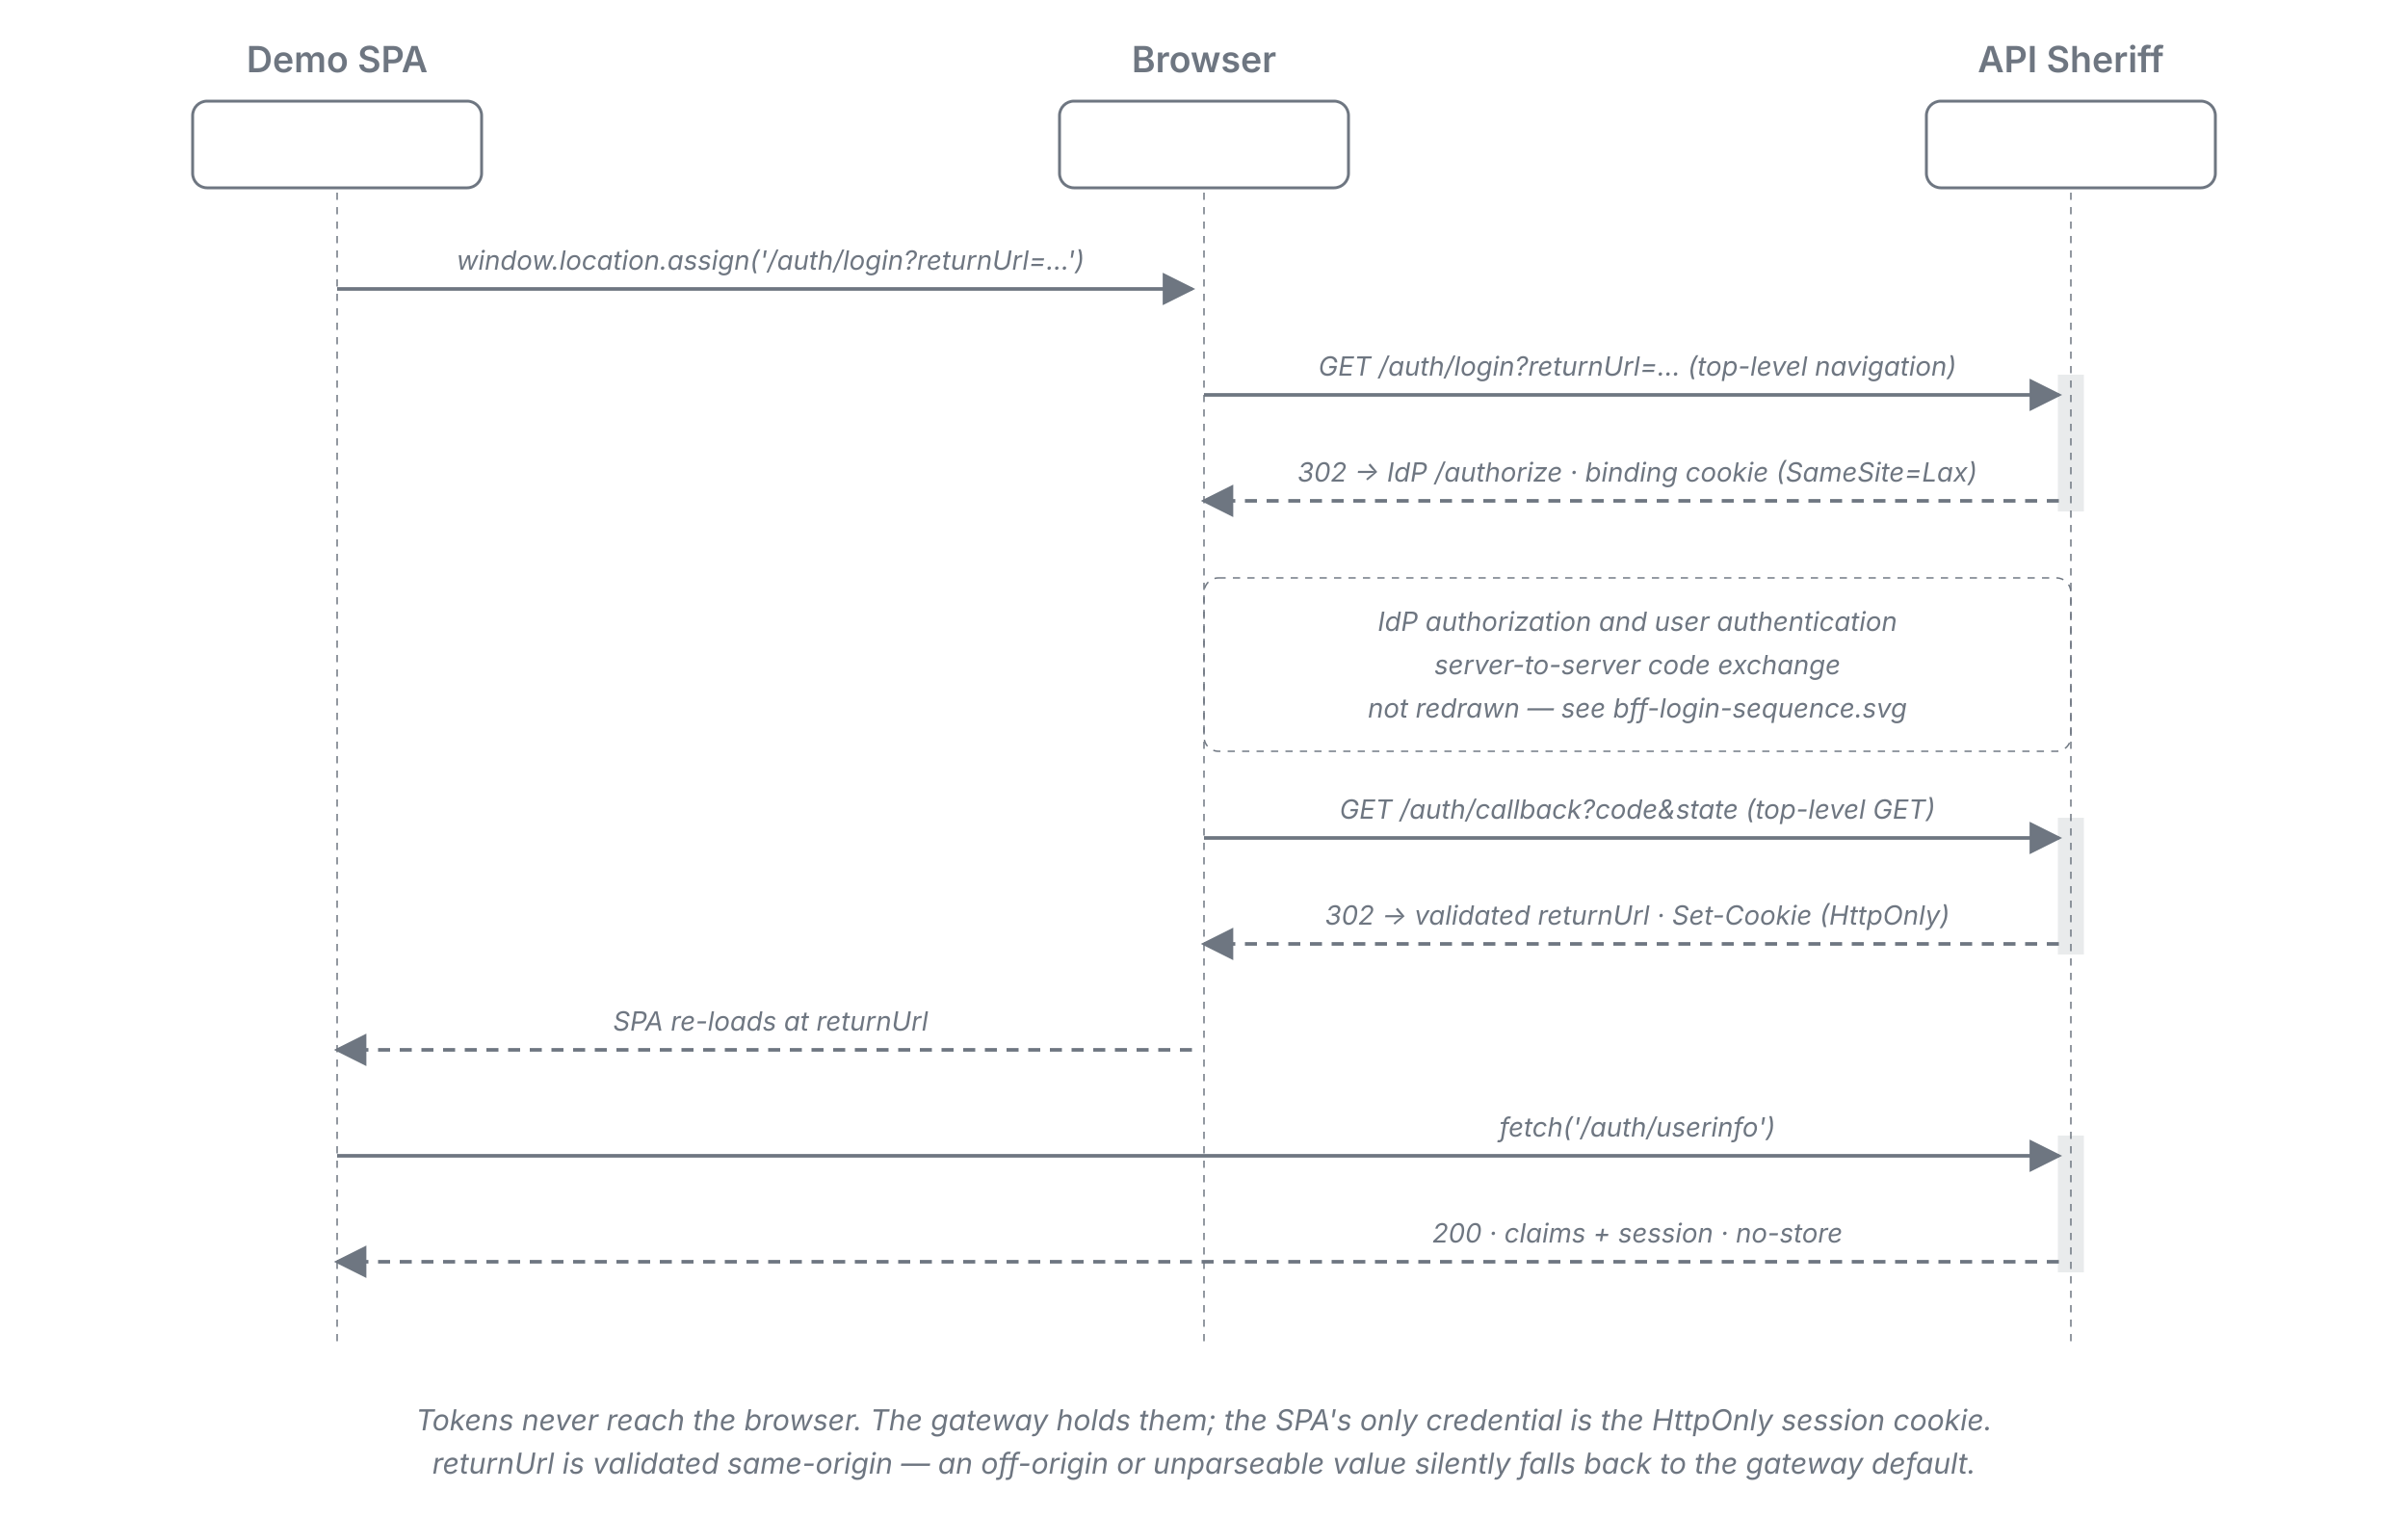
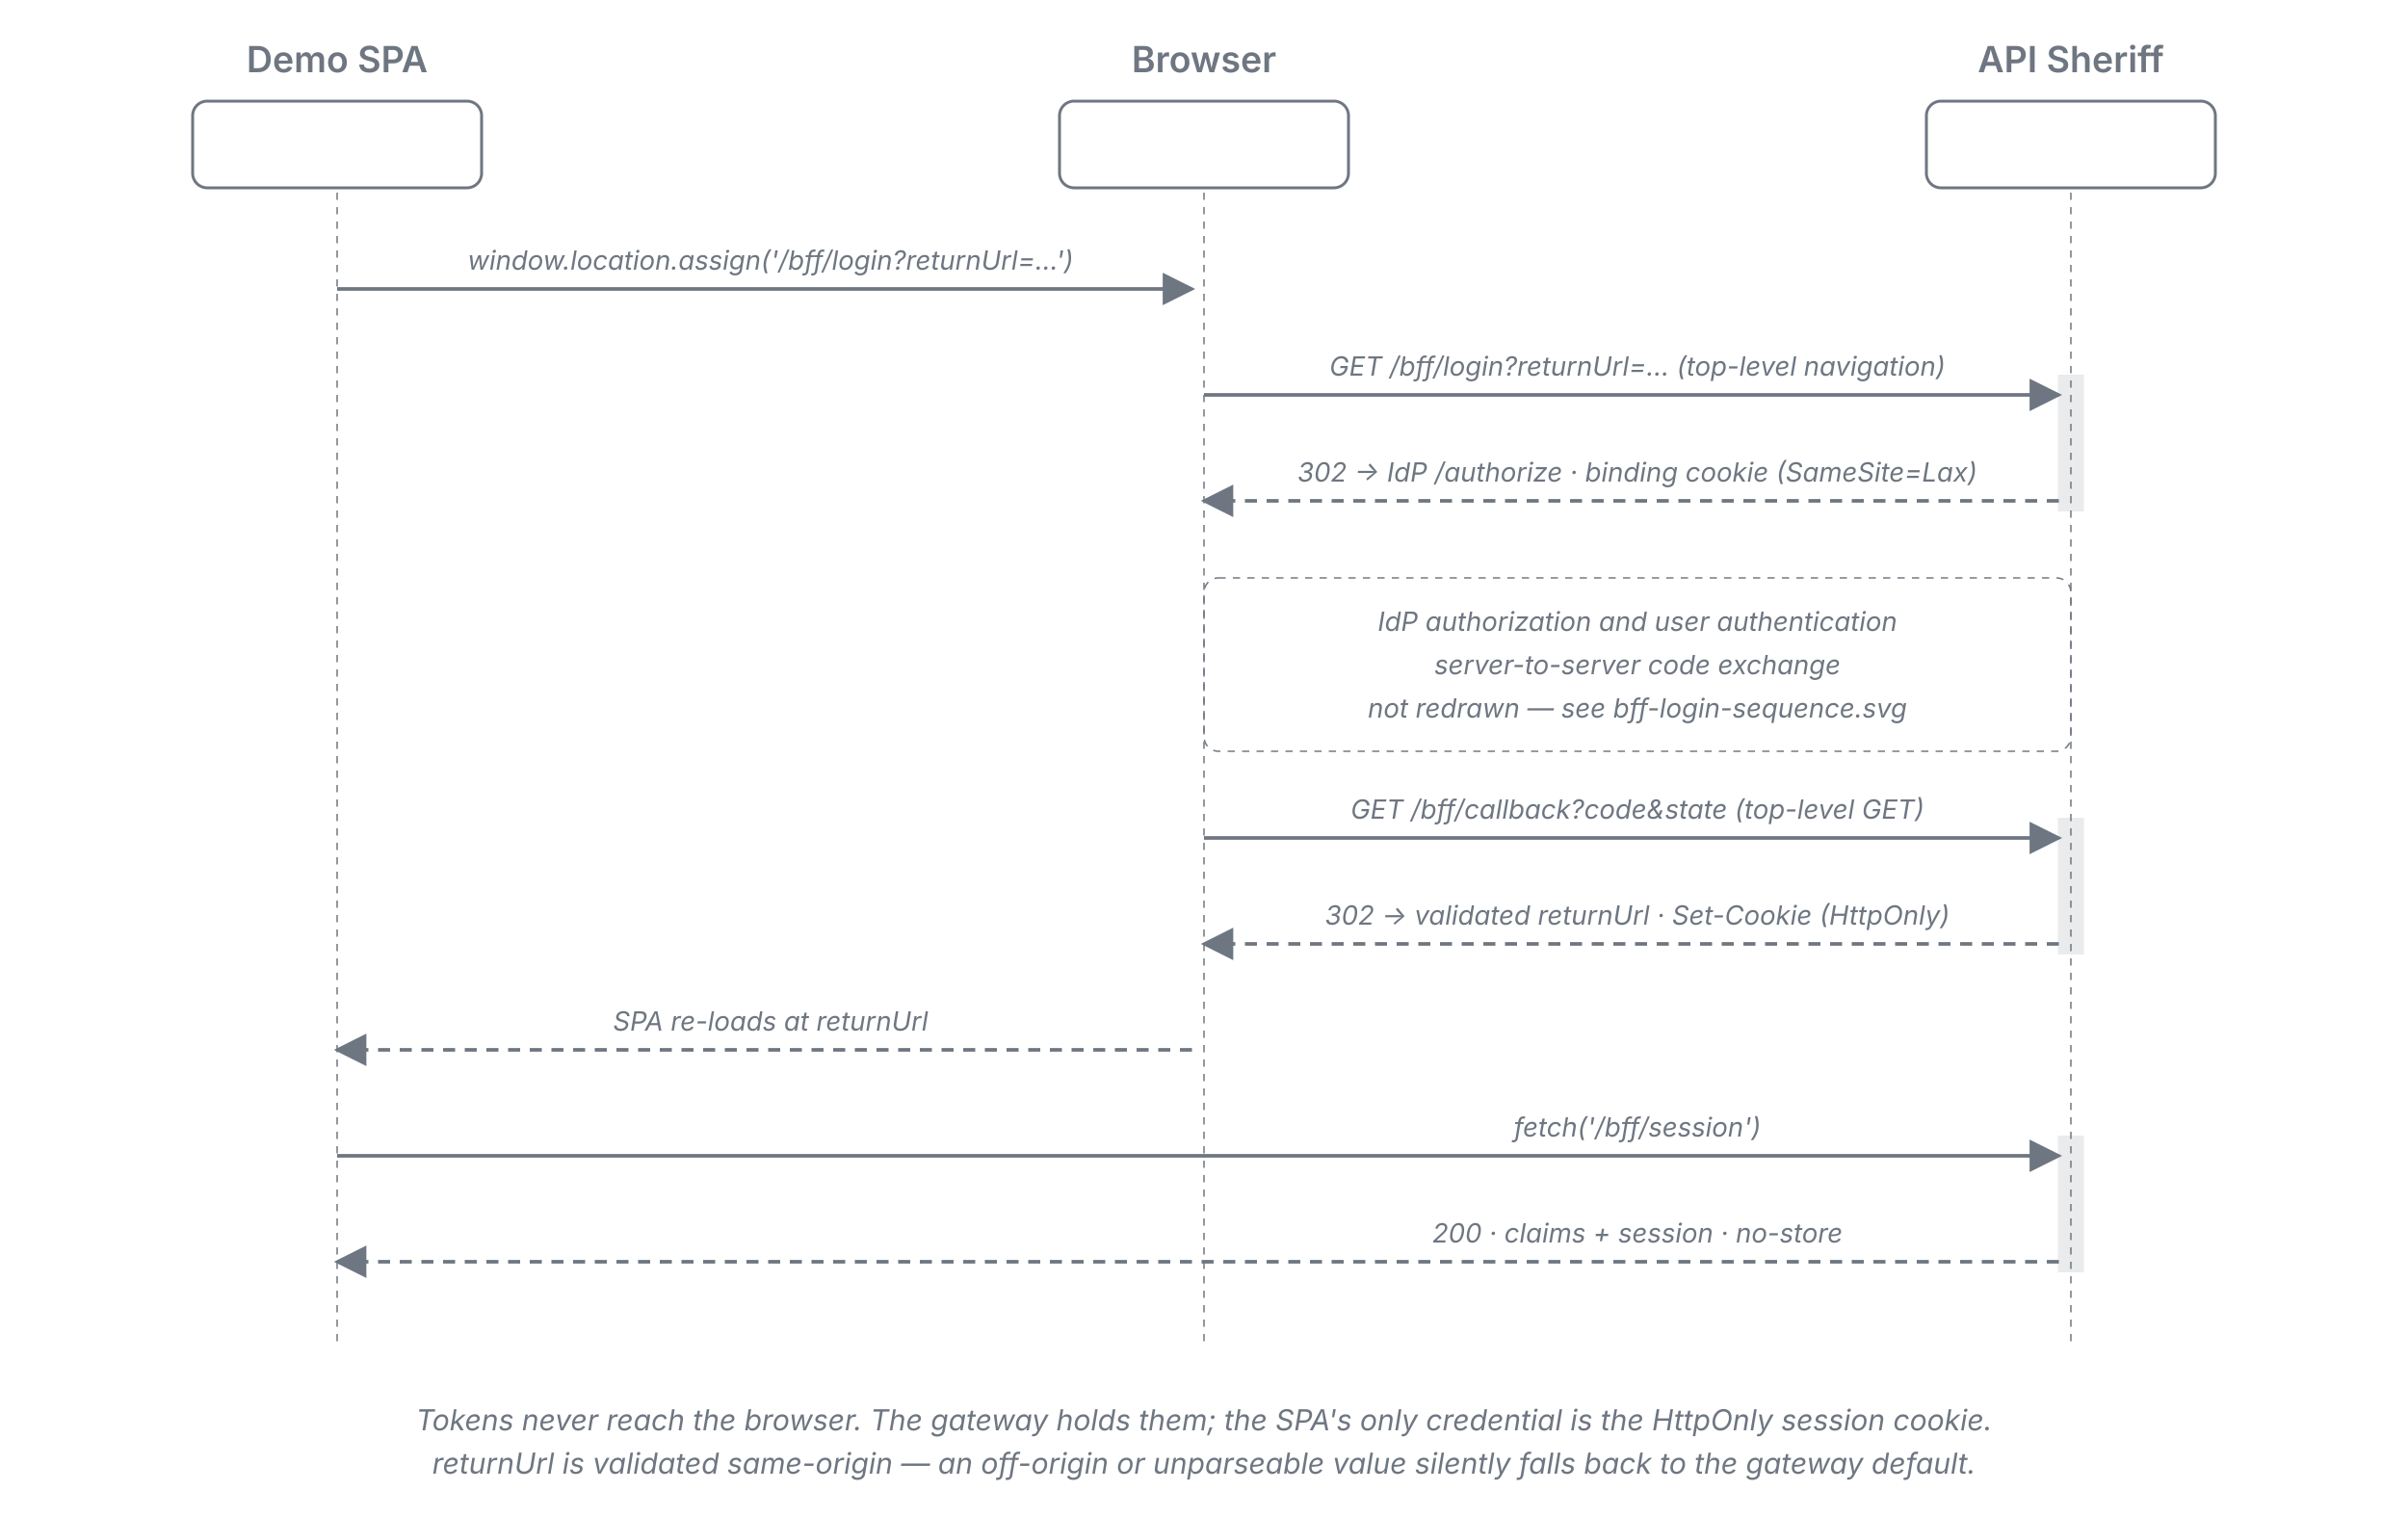
<svg xmlns="http://www.w3.org/2000/svg" viewBox="0 0 1000 630" role="img" aria-labelledby="title desc" font-family="ui-sans-serif, -apple-system, system-ui, 'Segoe UI', sans-serif">
  <defs>
    <marker id="arrow" viewBox="0 0 10 10" refX="9" refY="5" markerWidth="9" markerHeight="9" orient="auto">
      <path d="M0,0 L10,5 L0,10 z" class="arrow-fill" />
    </marker>
    <style>
      .col-header   { font-size: 15px; font-weight: 600; fill: #6e7681; text-anchor: middle; }
      .stroke       { stroke: #6e7681; stroke-width: 1.2; fill: none; }
      .sep          { stroke: #6e7681; stroke-width: 0.6; stroke-dasharray: 3 3; }
      .arrow        { stroke: #6e7681; stroke-width: 1.5; fill: none; }
      .arrow-return { stroke: #6e7681; stroke-width: 1.5; fill: none; stroke-dasharray: 5 4; }
      .arrow-fill   { fill: #6e7681; }
      .arrow-lbl    { font-size: 11px; fill: #6e7681; text-anchor: middle; font-style: italic; }
      .activation   { stroke: #6e7681; stroke-width: 0.8; fill: #6e7681; opacity: 0.15; }
      .caption      { font-size: 12px; fill: #6e7681; text-anchor: middle; font-style: italic; }
      .ref-frame    { stroke: #6e7681; stroke-width: 0.6; stroke-dasharray: 3 3; fill: none; }
    </style>
  </defs>
  <text x="140" y="30" class="col-header">Demo SPA</text>
  <rect class="stroke" x="80" y="42" width="120" height="36" rx="6" />
  <line class="sep" x1="140" y1="80" x2="140" y2="560" />
  <text x="500" y="30" class="col-header">Browser</text>
  <rect class="stroke" x="440" y="42" width="120" height="36" rx="6" />
  <line class="sep" x1="500" y1="80" x2="500" y2="560" />
  <text x="860" y="30" class="col-header">API Sheriff</text>
  <rect class="stroke" x="800" y="42" width="120" height="36" rx="6" />
  <line class="sep" x1="860" y1="80" x2="860" y2="560" />
  <rect class="activation" x="855" y="156" width="10" height="56" />
  <rect class="activation" x="855" y="340" width="10" height="56" />
  <rect class="activation" x="855" y="472" width="10" height="56" />
  <line class="arrow" x1="140" y1="120" x2="495" y2="120" marker-end="url(#arrow)" />
-   <text x="320" y="112" class="arrow-lbl">window.location.assign('/auth/login?returnUrl=…')</text>
+   <text x="320" y="112" class="arrow-lbl">window.location.assign('/bff/login?returnUrl=…')</text>
  <line class="arrow" x1="500" y1="164" x2="855" y2="164" marker-end="url(#arrow)" />
-   <text x="680" y="156" class="arrow-lbl">GET /auth/login?returnUrl=… (top-level navigation)</text>
+   <text x="680" y="156" class="arrow-lbl">GET /bff/login?returnUrl=… (top-level navigation)</text>
  <line class="arrow-return" x1="855" y1="208" x2="500" y2="208" marker-end="url(#arrow)" />
  <text x="680" y="200" class="arrow-lbl">302 → IdP /authorize · binding cookie (SameSite=Lax)</text>
  <rect class="ref-frame" x="500" y="240" width="360" height="72" rx="6" />
  <text x="680" y="262" class="arrow-lbl">IdP authorization and user authentication</text>
  <text x="680" y="280" class="arrow-lbl">server-to-server code exchange</text>
  <text x="680" y="298" class="arrow-lbl">not redrawn — see bff-login-sequence.svg</text>
  <line class="arrow" x1="500" y1="348" x2="855" y2="348" marker-end="url(#arrow)" />
-   <text x="680" y="340" class="arrow-lbl">GET /auth/callback?code&amp;state (top-level GET)</text>
+   <text x="680" y="340" class="arrow-lbl">GET /bff/callback?code&amp;state (top-level GET)</text>
  <line class="arrow-return" x1="855" y1="392" x2="500" y2="392" marker-end="url(#arrow)" />
  <text x="680" y="384" class="arrow-lbl">302 → validated returnUrl · Set-Cookie (HttpOnly)</text>
  <line class="arrow-return" x1="495" y1="436" x2="140" y2="436" marker-end="url(#arrow)" />
  <text x="320" y="428" class="arrow-lbl">SPA re-loads at returnUrl</text>
  <line class="arrow" x1="140" y1="480" x2="855" y2="480" marker-end="url(#arrow)" />
-   <text x="680" y="472" class="arrow-lbl">fetch('/auth/userinfo')</text>
+   <text x="680" y="472" class="arrow-lbl">fetch('/bff/session')</text>
  <line class="arrow-return" x1="855" y1="524" x2="140" y2="524" marker-end="url(#arrow)" />
  <text x="680" y="516" class="arrow-lbl">200 · claims + session · no-store</text>
  <text x="500" y="594" class="caption">Tokens never reach the browser. The gateway holds them; the SPA's only credential is the HttpOnly session cookie.</text>
  <text x="500" y="612" class="caption">returnUrl is validated same-origin — an off-origin or unparseable value silently falls back to the gateway default.</text>
</svg>
